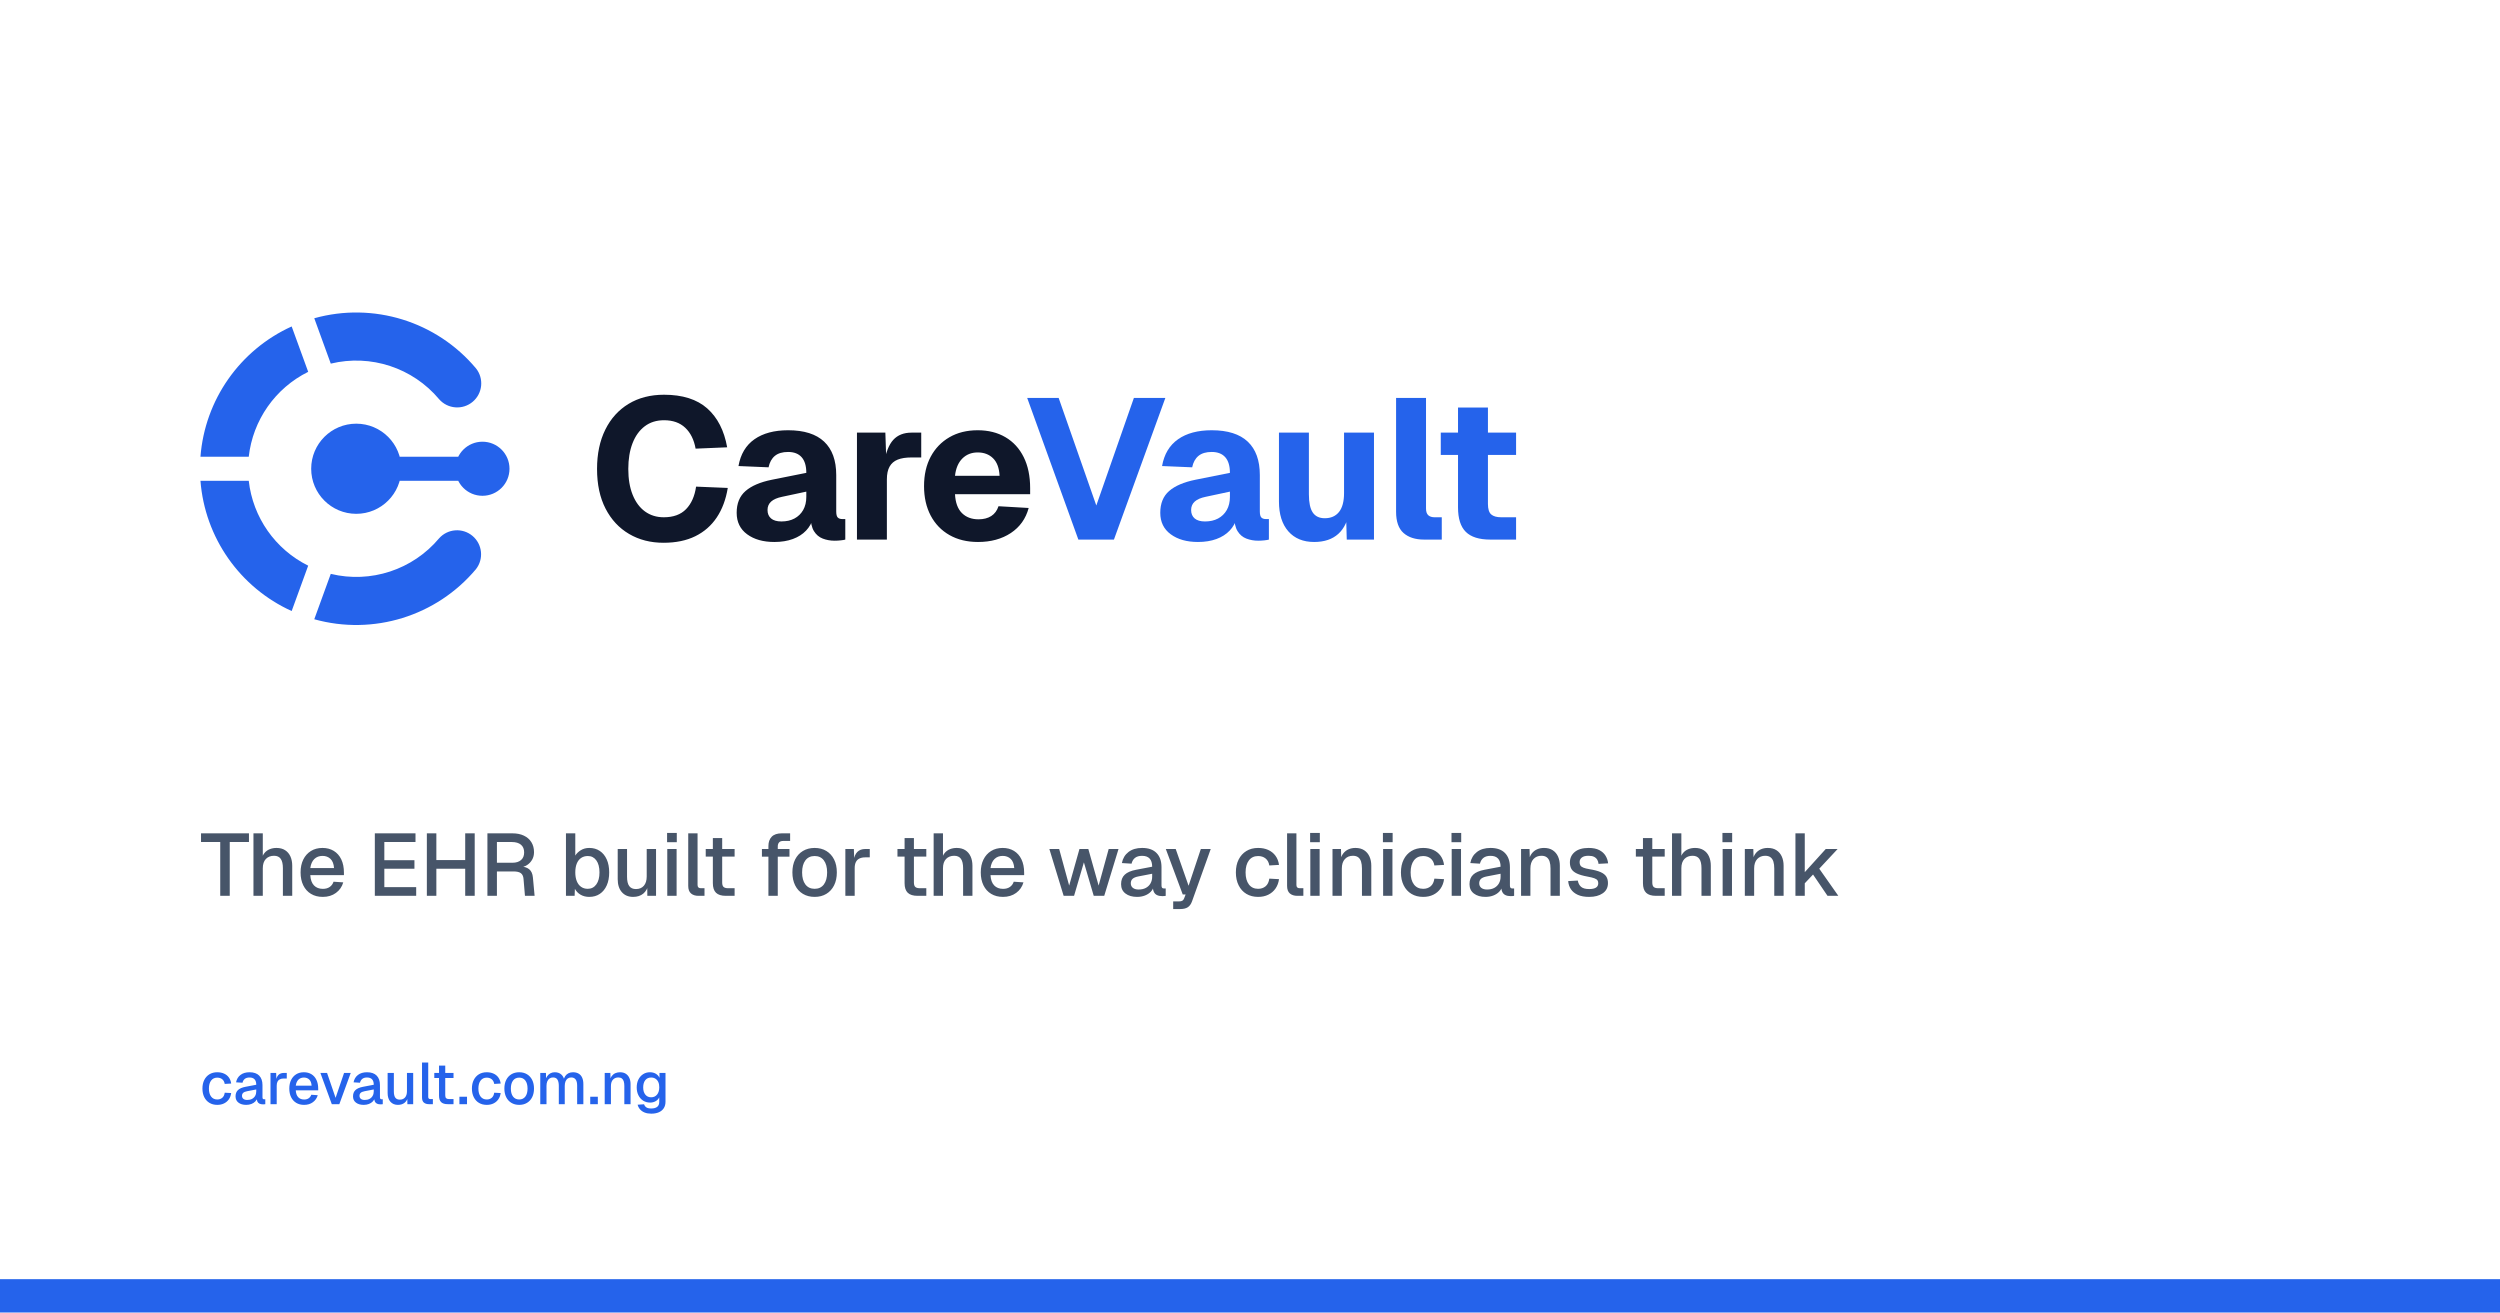
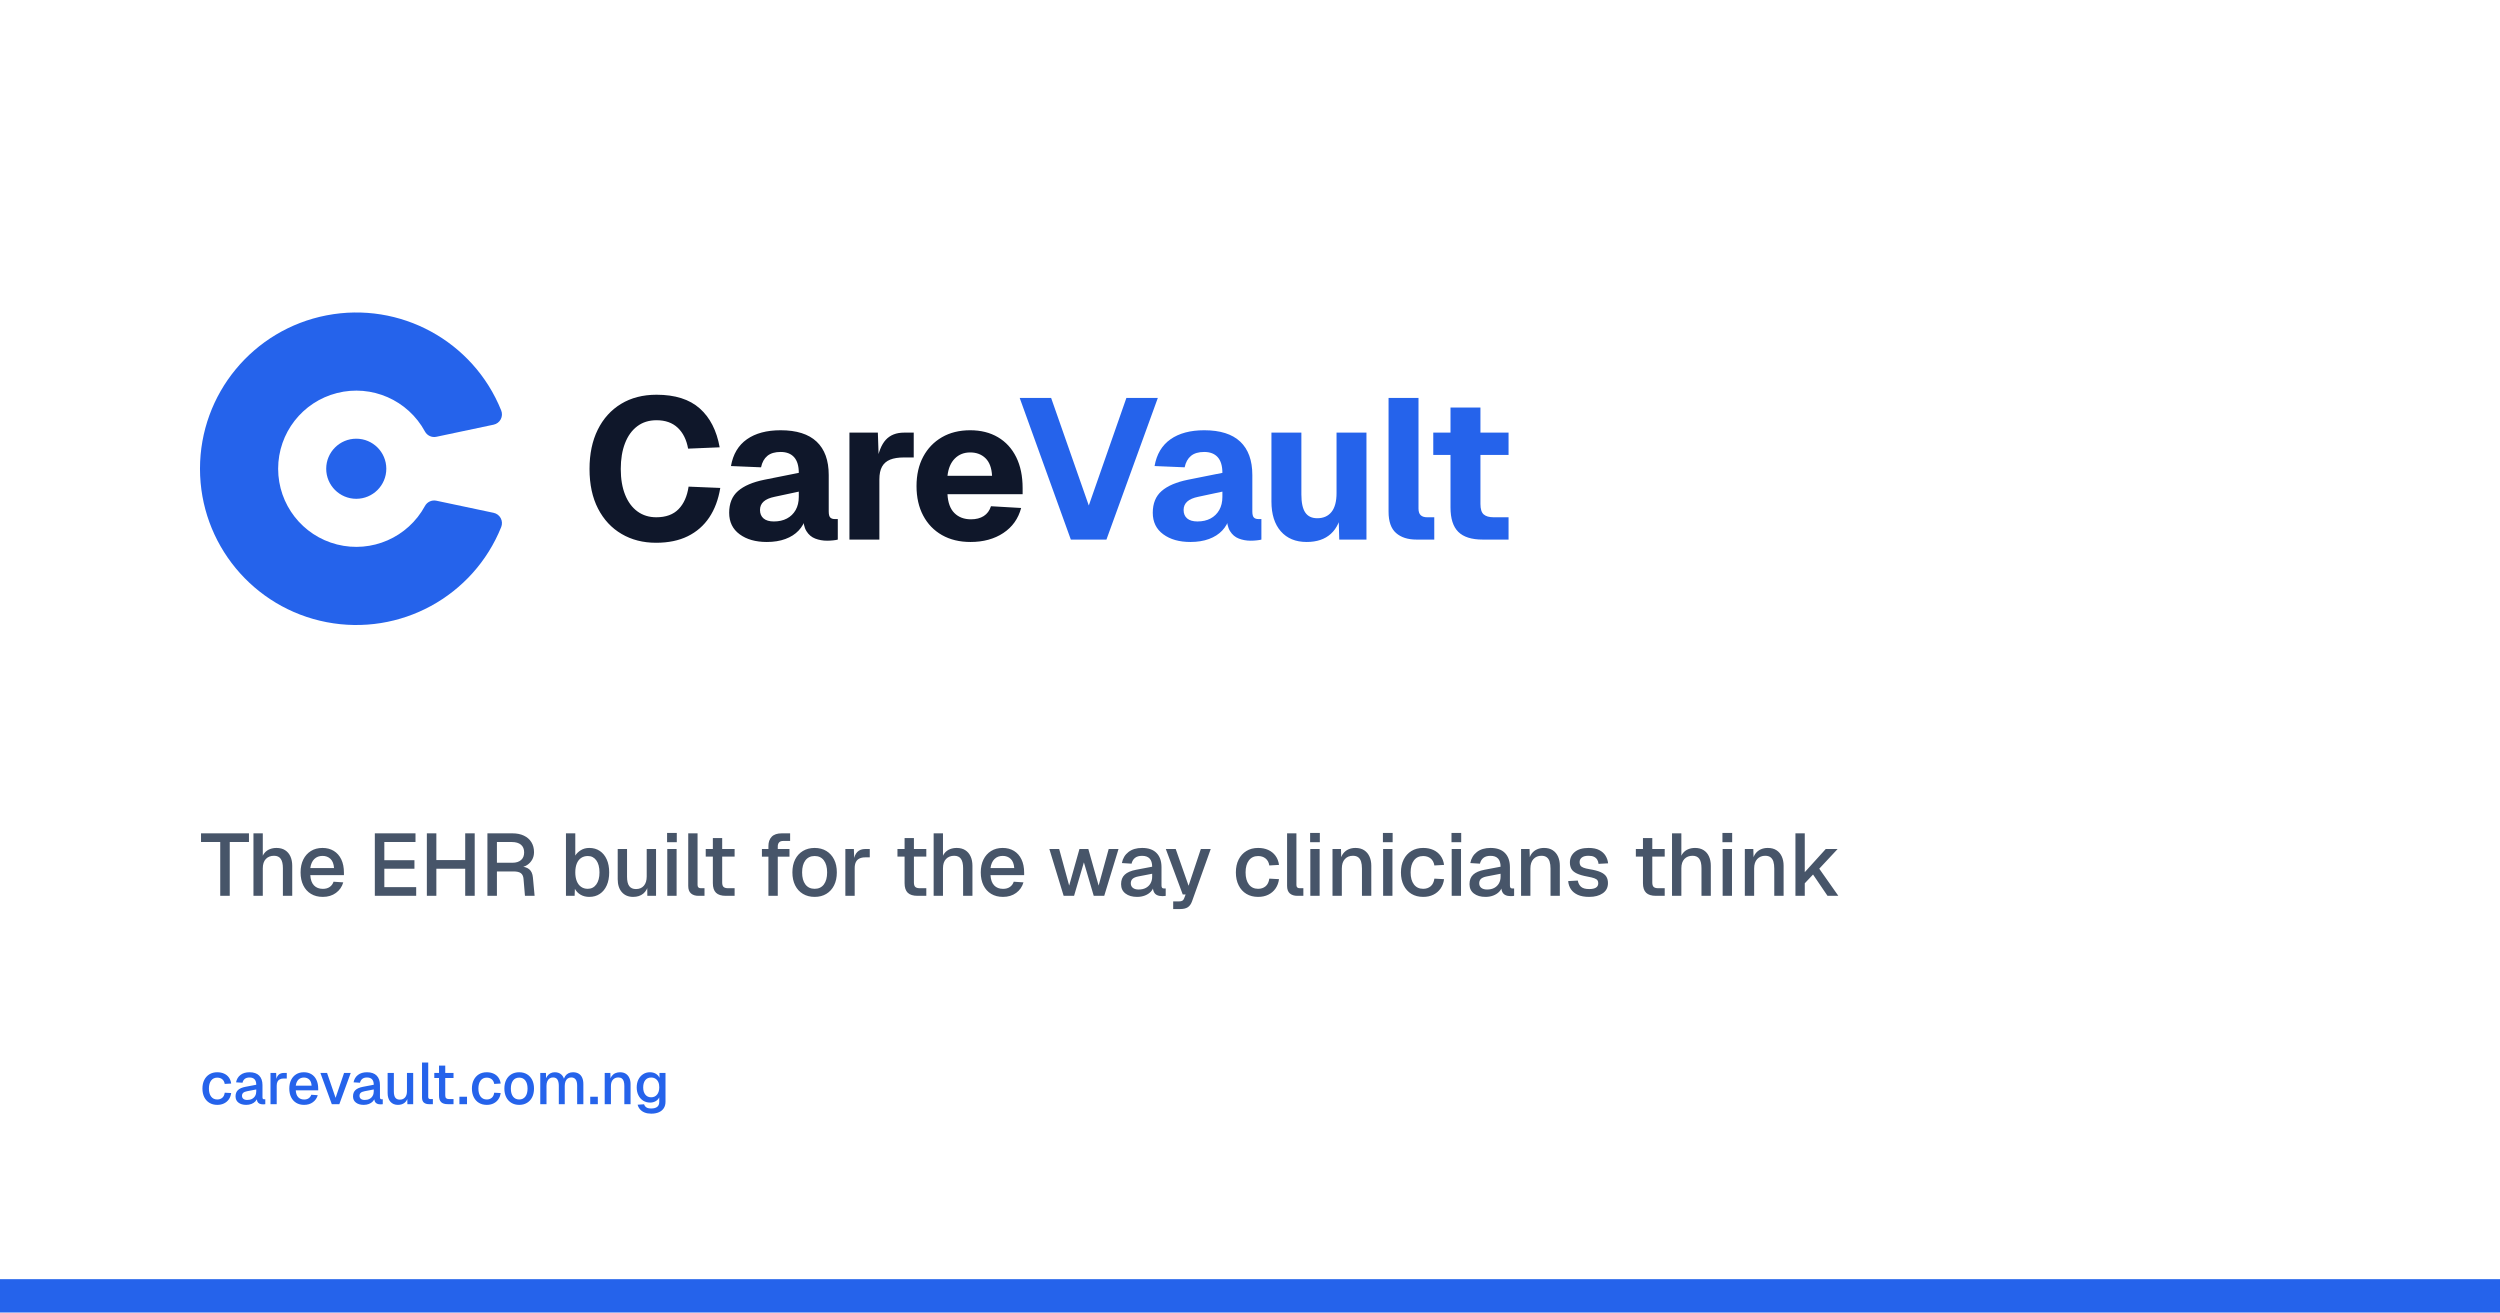
<svg xmlns="http://www.w3.org/2000/svg" viewBox="0 0 1200 630" width="1200" height="630">
  <rect width="1200" height="630" fill="#FFFFFF" />
  <rect y="614" width="1200" height="16" fill="#2563EB" />
-   <path fill="#2563EB" d="M228.45 273.21A75 75 0 0 1 150.85 297.24L158.77 275.46A51.92 51.92 0 0 0 210.78 258.38A11.54 11.54 0 0 1 228.45 273.21zM140 293.3A75 75 0 0 1 96.22 230.77L119.4 230.77A51.92 51.92 0 0 0 147.93 271.52zM96.22 219.23A75 75 0 0 1 140 156.7L147.93 178.48A51.92 51.92 0 0 0 119.4 219.23zM150.85 152.76A75 75 0 0 1 228.45 176.79A11.54 11.54 0 0 1 210.78 191.63A51.92 51.92 0 0 0 158.77 174.54zM149.37 225a21.63 21.63 0 1 0 43.27 0a21.63 21.63 0 1 0 -43.27 0zM171 219.23V230.77H225.81V219.23zM218.6 225a12.98 12.98 0 1 0 25.96 0a12.98 12.98 0 1 0 -25.96 0z" />
-   <path fill="#0F172A" d="M318.51 260.53Q309.18 260.53 301.97 256.3Q294.76 252.07 290.67 244.15Q286.58 236.22 286.58 225.1Q286.58 214.25 290.53 206.26Q294.47 198.26 301.71 193.86Q308.95 189.47 318.74 189.47Q332.07 189.47 339.48 196.04Q346.88 202.61 349.04 214.71L333.89 215.35Q332.74 208.93 328.91 205.32Q325.08 201.71 318.74 201.71Q313.32 201.71 309.48 204.61Q305.64 207.51 303.61 212.77Q301.58 218.03 301.58 225.1Q301.58 232.28 303.67 237.49Q305.75 242.7 309.59 245.5Q313.44 248.29 318.63 248.29Q325.52 248.29 329.31 244.39Q333.11 240.5 334.12 233.58L349.33 234.21Q347.97 242.51 344.04 248.38Q340.12 254.25 333.73 257.39Q327.34 260.53 318.51 260.53zM371.67 260.15Q363.64 260.15 358.62 256.45Q353.6 252.76 353.6 246.13Q353.6 239.39 357.87 235.68Q362.13 231.97 370.52 230.27L387.03 226.97Q387.03 221.99 384.79 219.46Q382.55 216.94 378.29 216.94Q374.23 216.94 371.94 218.82Q369.65 220.71 368.91 224.31L354.47 223.7Q355.96 215.19 362.13 210.85Q368.3 206.52 378.29 206.52Q389.79 206.52 395.59 211.99Q401.39 217.47 401.39 228.01V245.48Q401.39 247.66 402.13 248.41Q402.87 249.15 404.31 249.15H405.74V259Q405.07 259.21 403.58 259.37Q402.08 259.54 400.61 259.54Q397.56 259.54 394.92 258.52Q392.28 257.51 390.69 254.93Q389.1 252.35 389.1 247.66L390.28 248.66Q389.38 252.09 386.91 254.69Q384.44 257.3 380.58 258.72Q376.72 260.15 371.67 260.15zM375.08 250.3Q378.66 250.3 381.33 248.89Q384 247.47 385.52 244.82Q387.03 242.16 387.03 238.47V235.98L375.38 238.47Q371.88 239.19 370.14 240.75Q368.41 242.32 368.41 244.79Q368.41 247.41 370.11 248.86Q371.82 250.3 375.08 250.3zM411.34 259V207.66H424.97L425.47 222.57L424.36 222.34Q425.61 214.56 428.79 211.11Q431.97 207.66 437.56 207.66H442.19V219.58H437.48Q433.48 219.58 430.88 220.62Q428.29 221.67 427 223.97Q425.7 226.26 425.7 230.13V259zM469.45 260.15Q461.58 260.15 455.76 256.84Q449.93 253.52 446.73 247.48Q443.54 241.43 443.54 233.33Q443.54 225.23 446.73 219.23Q449.93 213.24 455.72 209.88Q461.5 206.52 469.3 206.52Q476.94 206.52 482.62 209.86Q488.3 213.2 491.38 219.43Q494.47 225.65 494.47 234.29V237.2H458.4Q458.71 243.27 461.72 246.27Q464.74 249.27 469.68 249.27Q473.34 249.27 475.8 247.7Q478.26 246.13 479.28 242.99L493.76 243.83Q491.69 251.55 485.2 255.85Q478.7 260.15 469.45 260.15zM458.4 228.39H479.8Q479.51 222.74 476.65 219.95Q473.8 217.17 469.3 217.17Q464.84 217.17 461.91 220.1Q458.99 223.03 458.4 228.39z" />
-   <path fill="#2563EB" d="M517.61 259L493.05 191H508.15L526.23 242.64L544.27 191H559.37L534.69 259zM575 260.15Q566.97 260.15 561.95 256.45Q556.93 252.76 556.93 246.13Q556.93 239.39 561.19 235.68Q565.46 231.97 573.85 230.27L590.36 226.97Q590.36 221.99 588.12 219.46Q585.88 216.94 581.62 216.94Q577.56 216.94 575.27 218.82Q572.98 220.71 572.24 224.31L557.79 223.7Q559.29 215.19 565.46 210.85Q571.62 206.52 581.62 206.52Q593.12 206.52 598.92 211.99Q604.72 217.47 604.72 228.01V245.48Q604.72 247.66 605.46 248.41Q606.2 249.15 607.64 249.15H609.07V259Q608.4 259.21 606.91 259.37Q605.41 259.54 603.94 259.54Q600.89 259.54 598.25 258.52Q595.61 257.51 594.02 254.93Q592.43 252.35 592.43 247.66L593.61 248.66Q592.71 252.09 590.24 254.69Q587.77 257.3 583.91 258.72Q580.05 260.15 575 260.15zM578.41 250.3Q581.99 250.3 584.66 248.89Q587.33 247.47 588.85 244.82Q590.36 242.16 590.36 238.47V235.98L578.71 238.47Q575.21 239.19 573.47 240.75Q571.74 242.32 571.74 244.79Q571.74 247.41 573.44 248.86Q575.15 250.3 578.41 250.3zM630.79 260.15Q622.88 260.15 618.39 255.03Q613.9 249.9 613.9 240.73V207.66H628.27V237.32Q628.27 243.25 630.12 246Q631.98 248.75 635.89 248.75Q640.31 248.75 642.73 245.74Q645.14 242.72 645.14 236.67V207.66H659.51V259H646.44L646.04 244.21L647.8 244.6Q646.73 252.31 642.42 256.23Q638.11 260.15 630.79 260.15zM683.53 259Q677.28 259 673.7 255.84Q670.12 252.68 670.12 245.63V191H684.49V244.1Q684.49 246.32 685.56 247.31Q686.63 248.29 688.62 248.29H692.05V259zM715.31 259Q707.32 259 703.58 255.29Q699.85 251.59 699.85 243.56V195.62H714.21V241.88Q714.21 245.55 715.77 246.92Q717.34 248.29 720.55 248.29H727.72V259zM691.57 218.37V207.66H727.72V218.37z" />
+   <path fill="#2563EB" d="M240.58 252.98A75 75 0 1 1 240.58 197.02A5.05 5.05 0 0 1 236.95 203.84L209.45 209.66A5.05 5.05 0 0 1 203.97 207.12A37.5 37.5 0 1 0 203.97 242.88A5.05 5.05 0 0 1 209.45 240.34L236.95 246.16A5.05 5.05 0 0 1 240.58 252.98zM156.58 225a14.42 14.42 0 1 0 28.85 0a14.42 14.42 0 1 0 -28.85 0z" />
+   <path fill="#0F172A" d="M314.91 260.53Q305.58 260.53 298.37 256.3Q291.15 252.07 287.06 244.15Q282.97 236.22 282.97 225.1Q282.97 214.25 286.92 206.26Q290.87 198.26 298.11 193.86Q305.35 189.47 315.14 189.47Q328.47 189.47 335.87 196.04Q343.27 202.61 345.44 214.71L330.29 215.35Q329.14 208.93 325.31 205.32Q321.48 201.71 315.14 201.71Q309.71 201.71 305.87 204.61Q302.03 207.51 300 212.77Q297.97 218.03 297.97 225.1Q297.97 232.28 300.06 237.49Q302.15 242.7 305.99 245.5Q309.83 248.29 315.02 248.29Q321.92 248.29 325.71 244.39Q329.5 240.5 330.52 233.58L345.73 234.21Q344.37 242.51 340.44 248.38Q336.51 254.25 330.12 257.39Q323.74 260.53 314.91 260.53zM368.06 260.15Q360.03 260.15 355.02 256.45Q350 252.76 350 246.13Q350 239.39 354.26 235.68Q358.52 231.97 366.91 230.27L383.42 226.97Q383.42 221.99 381.18 219.46Q378.94 216.94 374.69 216.94Q370.63 216.94 368.34 218.82Q366.05 220.71 365.3 224.31L350.86 223.7Q352.35 215.19 358.52 210.85Q364.69 206.52 374.69 206.52Q386.18 206.52 391.98 211.99Q397.79 217.47 397.79 228.01V245.48Q397.79 247.66 398.53 248.41Q399.26 249.15 400.7 249.15H402.14V259Q401.47 259.21 399.97 259.37Q398.48 259.54 397 259.54Q393.96 259.54 391.31 258.52Q388.67 257.51 387.08 254.93Q385.49 252.35 385.49 247.66L386.68 248.66Q385.78 252.09 383.31 254.69Q380.84 257.3 376.98 258.72Q373.12 260.15 368.06 260.15zM371.47 250.3Q375.05 250.3 377.72 248.89Q380.4 247.47 381.91 244.82Q383.42 242.16 383.42 238.47V235.98L371.78 238.47Q368.27 239.19 366.54 240.75Q364.8 242.32 364.8 244.79Q364.8 247.41 366.51 248.86Q368.21 250.3 371.47 250.3zM407.73 259V207.66H421.37L421.87 222.57L420.76 222.34Q422 214.56 425.18 211.11Q428.36 207.66 433.95 207.66H438.59V219.58H433.88Q429.87 219.58 427.28 220.62Q424.68 221.67 423.39 223.97Q422.1 226.26 422.1 230.13V259zM465.85 260.15Q457.97 260.15 452.15 256.84Q446.33 253.52 443.13 247.48Q439.93 241.43 439.93 233.33Q439.93 225.23 443.13 219.23Q446.33 213.24 452.11 209.88Q457.9 206.52 465.69 206.52Q473.34 206.52 479.02 209.86Q484.69 213.2 487.78 219.43Q490.86 225.65 490.86 234.29V237.2H454.79Q455.1 243.27 458.12 246.27Q461.13 249.27 466.08 249.27Q469.73 249.27 472.2 247.7Q474.66 246.13 475.67 242.99L490.15 243.83Q488.09 251.55 481.59 255.85Q475.1 260.15 465.85 260.15zM454.79 228.39H476.19Q475.9 222.74 473.05 219.95Q470.19 217.17 465.69 217.17Q461.23 217.17 458.31 220.1Q455.39 223.03 454.79 228.39z" />
+   <path fill="#2563EB" d="M514 259L489.45 191H504.54L522.62 242.64L540.67 191H555.76L531.09 259zM571.39 260.15Q563.36 260.15 558.35 256.45Q553.33 252.76 553.33 246.13Q553.33 239.39 557.59 235.68Q561.85 231.97 570.24 230.27L586.75 226.97Q586.75 221.99 584.51 219.46Q582.27 216.94 578.02 216.94Q573.96 216.94 571.67 218.82Q569.38 220.71 568.63 224.31L554.19 223.7Q555.68 215.19 561.85 210.85Q568.02 206.52 578.02 206.52Q589.51 206.52 595.31 211.99Q601.12 217.47 601.12 228.01V245.48Q601.12 247.66 601.86 248.41Q602.59 249.15 604.03 249.15H605.47V259Q604.8 259.21 603.3 259.37Q601.81 259.54 600.33 259.54Q597.29 259.54 594.64 258.52Q592 257.51 590.41 254.93Q588.82 252.35 588.82 247.66L590.01 248.66Q589.11 252.09 586.64 254.69Q584.17 257.3 580.31 258.72Q576.45 260.15 571.39 260.15zM574.8 250.3Q578.38 250.3 581.05 248.89Q583.73 247.47 585.24 244.82Q586.75 242.16 586.75 238.47V235.98L575.11 238.47Q571.6 239.19 569.87 240.75Q568.13 242.32 568.13 244.79Q568.13 247.41 569.84 248.86Q571.54 250.3 574.8 250.3zM627.19 260.15Q619.28 260.15 614.79 255.03Q610.29 249.9 610.29 240.73V207.66H624.66V237.32Q624.66 243.25 626.52 246Q628.38 248.75 632.28 248.75Q636.71 248.75 639.12 245.74Q641.54 242.72 641.54 236.67V207.66H655.9V259H642.84L642.44 244.21L644.2 244.6Q643.13 252.31 638.82 256.23Q634.51 260.15 627.19 260.15zM679.92 259Q673.68 259 670.1 255.84Q666.51 252.68 666.51 245.63V191H680.88V244.1Q680.88 246.32 681.95 247.31Q683.02 248.29 685.02 248.29H688.45V259zM711.7 259Q703.71 259 699.98 255.29Q696.24 251.59 696.24 243.56V195.62H710.61V241.88Q710.61 245.55 712.17 246.92Q713.73 248.29 716.95 248.29H724.11V259zM687.97 218.37V207.66H724.11V218.37z" />
  <path fill="#475569" d="M105.71 430V404.17H96.49V400H119.5V404.17H110.28V430zM121.66 430V400H126.14V412.57L125.58 412.52Q125.97 410.62 126.98 409.41Q127.99 408.2 129.47 407.61Q130.95 407.01 132.73 407.01Q135.18 407.01 136.86 408.1Q138.54 409.18 139.41 411.11Q140.27 413.04 140.27 415.54V430H135.79V416.72Q135.79 413.71 134.75 412.24Q133.72 410.77 131.53 410.77Q129.08 410.77 127.61 412.31Q126.14 413.85 126.14 416.8V430zM154.94 430.51Q151.66 430.51 149.27 429.06Q146.88 427.62 145.58 424.97Q144.28 422.32 144.28 418.76Q144.28 415.2 145.58 412.57Q146.88 409.95 149.24 408.48Q151.6 407.01 154.8 407.01Q157.87 407.01 160.2 408.42Q162.52 409.83 163.81 412.49Q165.09 415.15 165.09 418.93V420.06H148.94Q149.13 423.35 150.71 425Q152.3 426.65 154.97 426.65Q156.97 426.65 158.28 425.73Q159.58 424.81 160.1 423.22L164.76 423.54Q163.87 426.68 161.26 428.59Q158.66 430.51 154.94 430.51zM148.94 416.68H160.34Q160.13 413.68 158.63 412.26Q157.12 410.83 154.8 410.83Q152.43 410.83 150.88 412.32Q149.34 413.81 148.94 416.68zM179.92 430V400H199.44V404.17H184.48V412.91H198.93V417H184.48V425.83H199.77V430zM204.89 430V400H209.45V414.46L207.26 412.83H225.49L223.3 414.46V400H227.86V430H223.3V415.37L225.49 416.99H207.26L209.45 415.37V430zM233.96 430V400H245.92Q249.13 400 251.45 401.1Q253.78 402.2 255.05 404.23Q256.33 406.27 256.33 409.04Q256.33 411.09 255.41 412.68Q254.48 414.27 253 415.23Q251.51 416.18 249.79 416.33L249.57 415.94Q252.41 415.94 253.99 417.22Q255.57 418.5 255.8 421.25L256.61 430H251.98L251.29 421.84Q251.14 420.02 250.05 419.15Q248.96 418.29 246.46 418.29H238.52V430zM238.52 414.12H245.98Q248.59 414.12 250.09 412.83Q251.59 411.54 251.59 409.17Q251.59 406.75 250.06 405.46Q248.53 404.17 245.61 404.17H238.52zM282.85 430.51Q280.5 430.51 278.71 429.48Q276.92 428.45 275.95 426.64L275.82 430H271.66V400H276.14V410.68Q277.01 409.22 278.76 408.12Q280.52 407.01 282.85 407.01Q285.78 407.01 287.92 408.46Q290.06 409.9 291.24 412.54Q292.41 415.17 292.41 418.76Q292.41 422.35 291.24 424.98Q290.06 427.62 287.92 429.06Q285.78 430.51 282.85 430.51zM282.12 426.63Q284.7 426.63 286.23 424.52Q287.75 422.42 287.75 418.76Q287.75 415.07 286.24 412.98Q284.72 410.89 282.19 410.89Q280.28 410.89 278.92 411.83Q277.56 412.76 276.85 414.52Q276.14 416.28 276.14 418.76Q276.14 421.17 276.85 422.94Q277.56 424.72 278.91 425.67Q280.25 426.63 282.12 426.63zM303.89 430.51Q300.5 430.51 298.5 428.25Q296.5 425.99 296.5 421.99V407.52H300.98V420.84Q300.98 423.88 302.03 425.31Q303.08 426.75 305.26 426.75Q307.68 426.75 309.05 425.16Q310.42 423.58 310.42 420.69V407.52H314.9V430H310.72L310.66 424.14L311.29 424.39Q310.68 427.35 308.78 428.93Q306.88 430.51 303.89 430.51zM320.29 430V407.52H324.77V430zM320.2 404.26V399.8H324.86V404.26zM335.25 430Q333.03 430 331.69 428.86Q330.35 427.72 330.35 425.22V400H334.83V424.79Q334.83 425.57 335.22 425.96Q335.62 426.34 336.36 426.34H338.16V430zM348.41 430Q345.21 430 343.69 428.53Q342.17 427.05 342.17 423.9V402.26H346.65V423.59Q346.65 425.15 347.33 425.75Q348.01 426.34 349.41 426.34H352.61V430zM338.75 411.18V407.52H352.61V411.18zM368.84 430V406.07Q368.84 403.3 370.4 401.65Q371.97 400 375.27 400H379.26V403.66H375.91Q374.6 403.66 373.96 404.36Q373.33 405.06 373.33 406.34V430zM365.72 411.19V407.52H378.95V411.19zM391.03 430.51Q387.82 430.51 385.41 429.06Q382.99 427.62 381.67 424.97Q380.35 422.32 380.35 418.76Q380.35 415.17 381.67 412.54Q382.99 409.91 385.41 408.46Q387.82 407.01 391.03 407.01Q394.24 407.01 396.64 408.46Q399.03 409.91 400.36 412.54Q401.68 415.17 401.68 418.76Q401.68 422.32 400.36 424.97Q399.03 427.62 396.64 429.06Q394.24 430.51 391.03 430.51zM391.03 426.63Q393.88 426.63 395.45 424.54Q397.02 422.45 397.02 418.76Q397.02 415.08 395.45 412.98Q393.88 410.89 391.03 410.89Q388.18 410.89 386.59 412.98Q385.01 415.08 385.01 418.76Q385.01 422.45 386.59 424.54Q388.18 426.63 391.03 426.63zM405.77 430V407.52H409.86L410.05 413.49L409.66 413.37Q410.12 410.31 411.53 408.92Q412.94 407.52 415.34 407.52H417.49V411.53H415.36Q413.65 411.53 412.52 412.09Q411.39 412.65 410.82 413.79Q410.25 414.93 410.25 416.74V430zM440.44 430Q437.24 430 435.72 428.53Q434.2 427.05 434.2 423.9V402.26H438.68V423.59Q438.68 425.15 439.36 425.75Q440.04 426.34 441.44 426.34H444.63V430zM430.78 411.18V407.52H444.63V411.18zM448.15 430V400H452.63V412.57L452.07 412.52Q452.46 410.62 453.47 409.41Q454.48 408.2 455.96 407.61Q457.45 407.01 459.22 407.01Q461.67 407.01 463.35 408.1Q465.03 409.18 465.9 411.11Q466.77 413.04 466.77 415.54V430H462.29V416.72Q462.29 413.71 461.25 412.24Q460.21 410.77 458.02 410.77Q455.57 410.77 454.1 412.31Q452.63 413.85 452.63 416.8V430zM481.43 430.51Q478.16 430.51 475.77 429.06Q473.37 427.62 472.07 424.97Q470.77 422.32 470.77 418.76Q470.77 415.2 472.07 412.57Q473.37 409.95 475.73 408.48Q478.09 407.01 481.29 407.01Q484.36 407.01 486.69 408.42Q489.02 409.83 490.3 412.49Q491.59 415.15 491.59 418.93V420.06H475.44Q475.62 423.35 477.21 425Q478.79 426.65 481.46 426.65Q483.46 426.65 484.77 425.73Q486.08 424.81 486.59 423.22L491.26 423.54Q490.36 426.68 487.76 428.59Q485.15 430.51 481.43 430.51zM475.44 416.68H486.84Q486.63 413.68 485.12 412.26Q483.62 410.83 481.29 410.83Q478.92 410.83 477.38 412.32Q475.83 413.81 475.44 416.68zM510.55 430L503.69 407.52H508.4L513.2 425.08L518.14 407.52H522.4L527.34 425.08L532.17 407.52H536.89L530.03 430H524.99L520.27 413.93L515.55 430zM545.82 430.51Q542.33 430.51 540.23 428.89Q538.12 427.28 538.12 424.39Q538.12 421.48 539.88 419.84Q541.63 418.19 545.32 417.49L553.04 416.02Q553.04 413.4 551.82 412.1Q550.61 410.8 548.21 410.8Q546.06 410.8 544.82 411.77Q543.58 412.74 543.14 414.56L538.5 414.27Q539.15 410.91 541.67 408.96Q544.2 407.01 548.21 407.01Q552.77 407.01 555.14 409.44Q557.52 411.86 557.52 416.26V425Q557.52 425.83 557.81 426.15Q558.1 426.47 558.74 426.47H559.54V430Q559.33 430.06 558.85 430.1Q558.38 430.14 557.88 430.14Q556.42 430.14 555.4 429.66Q554.37 429.19 553.86 428.12Q553.34 427.05 553.34 425.23L553.8 425.44Q553.47 426.9 552.35 428.06Q551.22 429.21 549.53 429.86Q547.83 430.51 545.82 430.51zM546.55 426.97Q548.57 426.97 550.02 426.19Q551.47 425.4 552.25 424.01Q553.04 422.62 553.04 420.84V419.4L546.48 420.67Q544.45 421.06 543.61 421.87Q542.78 422.67 542.78 423.97Q542.78 425.39 543.78 426.18Q544.77 426.97 546.55 426.97zM563.13 436.34V432.68H565.85Q567 432.68 567.55 432.33Q568.11 431.99 568.4 431.18L569.1 429.34H567.71L559.59 407.52H564.34L570.52 425.17L576.4 407.52H581.15L572.19 432.6Q571.5 434.56 570.18 435.45Q568.86 436.34 566.51 436.34zM603.9 430.51Q600.66 430.51 598.26 429.06Q595.87 427.62 594.55 424.97Q593.22 422.32 593.22 418.76Q593.22 415.2 594.55 412.57Q595.87 409.95 598.26 408.48Q600.66 407.01 603.9 407.01Q606.63 407.01 608.75 407.97Q610.88 408.93 612.22 410.75Q613.56 412.56 613.93 415.15L609.27 415.42Q608.92 413.23 607.47 412.06Q606.03 410.9 603.9 410.9Q601.06 410.9 599.47 412.99Q597.88 415.08 597.88 418.76Q597.88 422.45 599.47 424.54Q601.06 426.63 603.9 426.63Q606.03 426.63 607.48 425.42Q608.93 424.2 609.27 421.74L613.93 422Q613.57 424.59 612.24 426.5Q610.91 428.41 608.78 429.46Q606.65 430.51 603.9 430.51zM622.7 430Q620.48 430 619.14 428.86Q617.8 427.72 617.8 425.22V400H622.28V424.79Q622.28 425.57 622.67 425.96Q623.07 426.34 623.81 426.34H625.61V430zM628.95 430V407.52H633.43V430zM628.86 404.26V399.8H633.52V404.26zM639.6 430V407.52H643.67L643.84 413.54L643.3 413.22Q643.69 411.05 644.74 409.68Q645.79 408.32 647.31 407.66Q648.83 407.01 650.6 407.01Q653.14 407.01 654.82 408.13Q656.51 409.25 657.36 411.17Q658.22 413.09 658.22 415.54V430H653.74V416.92Q653.74 414.93 653.31 413.57Q652.88 412.2 651.93 411.49Q650.97 410.77 649.39 410.77Q647.02 410.77 645.55 412.35Q644.08 413.92 644.08 416.92V430zM663.9 430V407.52H668.37V430zM663.8 404.26V399.8H668.47V404.26zM683.13 430.51Q679.88 430.51 677.49 429.06Q675.09 427.62 673.77 424.97Q672.45 422.32 672.45 418.76Q672.45 415.2 673.77 412.57Q675.09 409.95 677.49 408.48Q679.88 407.01 683.13 407.01Q685.85 407.01 687.98 407.97Q690.11 408.93 691.45 410.75Q692.79 412.56 693.15 415.15L688.5 415.42Q688.14 413.23 686.7 412.06Q685.25 410.9 683.13 410.9Q680.28 410.9 678.69 412.99Q677.1 415.08 677.1 418.76Q677.1 422.45 678.69 424.54Q680.28 426.63 683.13 426.63Q685.26 426.63 686.71 425.42Q688.16 424.2 688.5 421.74L693.15 422Q692.8 424.59 691.47 426.5Q690.14 428.41 688.01 429.46Q685.88 430.51 683.13 430.51zM696.81 430V407.52H701.29V430zM696.72 404.26V399.8H701.38V404.26zM713.06 430.51Q709.57 430.51 707.47 428.89Q705.36 427.28 705.36 424.39Q705.36 421.48 707.12 419.84Q708.87 418.19 712.55 417.49L720.28 416.02Q720.28 413.4 719.06 412.1Q717.85 410.8 715.45 410.8Q713.3 410.8 712.06 411.77Q710.82 412.74 710.37 414.56L705.74 414.27Q706.39 410.91 708.91 408.96Q711.44 407.01 715.45 407.01Q720.01 407.01 722.38 409.44Q724.76 411.86 724.76 416.26V425Q724.76 425.83 725.05 426.15Q725.34 426.47 725.97 426.47H726.78V430Q726.57 430.06 726.09 430.1Q725.62 430.14 725.12 430.14Q723.66 430.14 722.64 429.66Q721.61 429.19 721.1 428.12Q720.58 427.05 720.58 425.23L721.04 425.44Q720.71 426.9 719.59 428.06Q718.46 429.21 716.77 429.86Q715.07 430.51 713.06 430.51zM713.79 426.97Q715.81 426.97 717.26 426.19Q718.71 425.4 719.49 424.01Q720.28 422.62 720.28 420.84V419.4L713.72 420.67Q711.68 421.06 710.85 421.87Q710.02 422.67 710.02 423.97Q710.02 425.39 711.02 426.18Q712.01 426.97 713.79 426.97zM730.11 430V407.52H734.18L734.35 413.54L733.81 413.22Q734.2 411.05 735.25 409.68Q736.3 408.32 737.82 407.66Q739.34 407.01 741.11 407.01Q743.65 407.01 745.33 408.13Q747.02 409.25 747.87 411.17Q748.72 413.09 748.72 415.54V430H744.25V416.92Q744.25 414.93 743.82 413.57Q743.39 412.2 742.43 411.49Q741.47 410.77 739.9 410.77Q737.53 410.77 736.06 412.35Q734.59 413.92 734.59 416.92V430zM762.81 430.51Q759.54 430.51 757.36 429.53Q755.19 428.55 754.04 426.84Q752.9 425.12 752.73 422.92L757.35 422.67Q757.67 424.57 758.9 425.66Q760.13 426.75 762.82 426.75Q764.91 426.75 766.04 426.07Q767.16 425.39 767.16 423.92Q767.16 423.09 766.78 422.54Q766.4 421.99 765.29 421.57Q764.18 421.16 762.03 420.77Q758.76 420.17 756.91 419.29Q755.05 418.41 754.3 417.13Q753.55 415.84 753.55 413.99Q753.55 410.91 755.87 408.96Q758.2 407.01 762.57 407.01Q765.68 407.01 767.67 408.05Q769.65 409.08 770.67 410.76Q771.69 412.45 771.89 414.4L767.29 414.65Q767.22 413.6 766.71 412.71Q766.2 411.82 765.19 411.29Q764.17 410.77 762.49 410.77Q760.33 410.77 759.27 411.62Q758.21 412.46 758.21 413.81Q758.21 414.81 758.62 415.46Q759.04 416.1 760.09 416.5Q761.14 416.91 762.95 417.21Q766.34 417.75 768.28 418.61Q770.22 419.47 771.02 420.76Q771.82 422.05 771.82 423.88Q771.82 427.04 769.33 428.77Q766.84 430.51 762.81 430.51zM794.86 430Q791.66 430 790.14 428.53Q788.62 427.05 788.62 423.9V402.26H793.1V423.59Q793.1 425.15 793.78 425.75Q794.46 426.34 795.86 426.34H799.06V430zM785.21 411.18V407.52H799.06V411.18zM802.57 430V400H807.05V412.57L806.49 412.52Q806.88 410.62 807.89 409.41Q808.9 408.2 810.38 407.61Q811.87 407.01 813.64 407.01Q816.09 407.01 817.77 408.1Q819.46 409.18 820.32 411.11Q821.19 413.04 821.19 415.54V430H816.71V416.72Q816.71 413.71 815.67 412.24Q814.63 410.77 812.44 410.77Q809.99 410.77 808.52 412.31Q807.05 413.85 807.05 416.8V430zM826.87 430V407.52H831.35V430zM826.77 404.26V399.8H831.44V404.26zM837.52 430V407.52H841.59L841.76 413.54L841.22 413.22Q841.61 411.05 842.66 409.68Q843.71 408.32 845.23 407.66Q846.74 407.01 848.52 407.01Q851.05 407.01 852.74 408.13Q854.43 409.25 855.28 411.17Q856.13 413.09 856.13 415.54V430H851.65V416.92Q851.65 414.93 851.23 413.57Q850.8 412.2 849.84 411.49Q848.88 410.77 847.31 410.77Q844.94 410.77 843.46 412.35Q841.99 413.92 841.99 416.92V430zM861.81 430V400H866.29V418.64L876.36 407.52H882.06L873.24 416.97L882.4 430H877.21L870.26 419.77L866.29 423.98V430z" />
  <path fill="#2563EB" d="M104.29 530.34Q102.13 530.34 100.53 529.37Q98.94 528.41 98.05 526.65Q97.17 524.88 97.17 522.51Q97.17 520.14 98.05 518.38Q98.94 516.63 100.53 515.65Q102.13 514.68 104.29 514.68Q106.11 514.68 107.53 515.32Q108.95 515.95 109.84 517.16Q110.73 518.37 110.97 520.1L107.87 520.28Q107.63 518.82 106.67 518.04Q105.71 517.27 104.29 517.27Q102.39 517.27 101.34 518.66Q100.28 520.05 100.28 522.51Q100.28 524.97 101.34 526.36Q102.39 527.75 104.29 527.75Q105.71 527.75 106.68 526.94Q107.65 526.14 107.87 524.5L110.97 524.66Q110.74 526.39 109.85 527.67Q108.96 528.94 107.54 529.64Q106.12 530.34 104.29 530.34zM118.19 530.34Q115.86 530.34 114.46 529.26Q113.06 528.19 113.06 526.26Q113.06 524.32 114.23 523.23Q115.4 522.13 117.85 521.66L123 520.68Q123 518.94 122.19 518.07Q121.38 517.2 119.78 517.2Q118.35 517.2 117.52 517.85Q116.7 518.49 116.4 519.71L113.31 519.52Q113.74 517.27 115.43 515.97Q117.11 514.68 119.78 514.68Q122.82 514.68 124.41 516.29Q125.99 517.91 125.99 520.84V526.66Q125.99 527.22 126.18 527.43Q126.38 527.65 126.8 527.65H127.34V530Q127.19 530.04 126.88 530.06Q126.56 530.09 126.23 530.09Q125.26 530.09 124.57 529.77Q123.89 529.46 123.55 528.75Q123.21 528.03 123.21 526.82L123.51 526.96Q123.29 527.93 122.54 528.7Q121.79 529.48 120.66 529.91Q119.53 530.34 118.19 530.34zM118.68 527.98Q120.02 527.98 120.99 527.46Q121.95 526.94 122.48 526.01Q123 525.08 123 523.89V522.94L118.63 523.78Q117.27 524.04 116.72 524.58Q116.16 525.12 116.16 525.98Q116.16 526.93 116.83 527.46Q117.49 527.98 118.68 527.98zM129.84 530V515.01H132.56L132.69 518.99L132.43 518.91Q132.74 516.87 133.68 515.94Q134.62 515.01 136.22 515.01H137.65V517.68H136.23Q135.09 517.68 134.34 518.06Q133.58 518.43 133.2 519.19Q132.82 519.95 132.82 521.16V530zM145.97 530.34Q143.79 530.34 142.19 529.37Q140.6 528.41 139.73 526.65Q138.86 524.88 138.86 522.51Q138.86 520.14 139.73 518.38Q140.6 516.63 142.17 515.65Q143.74 514.68 145.88 514.68Q147.92 514.68 149.47 515.61Q151.03 516.55 151.88 518.33Q152.74 520.1 152.74 522.62V523.37H141.97Q142.1 525.57 143.15 526.67Q144.21 527.77 145.99 527.77Q147.32 527.77 148.19 527.15Q149.06 526.54 149.41 525.48L152.52 525.7Q151.92 527.79 150.19 529.06Q148.45 530.34 145.97 530.34zM141.97 521.12H149.57Q149.43 519.12 148.43 518.17Q147.43 517.22 145.88 517.22Q144.29 517.22 143.26 518.21Q142.24 519.21 141.97 521.12zM159.26 530L153.79 515.01H156.99L161.08 526.97L165.15 515.01H168.35L162.88 530zM174.59 530.34Q172.26 530.34 170.86 529.26Q169.45 528.19 169.45 526.26Q169.45 524.32 170.62 523.23Q171.79 522.13 174.25 521.66L179.4 520.68Q179.4 518.94 178.59 518.07Q177.77 517.2 176.17 517.2Q174.74 517.2 173.92 517.85Q173.09 518.49 172.79 519.71L169.71 519.52Q170.14 517.27 171.82 515.97Q173.5 514.68 176.17 514.68Q179.22 514.68 180.8 516.29Q182.38 517.91 182.38 520.84V526.66Q182.38 527.22 182.58 527.43Q182.77 527.65 183.19 527.65H183.73V530Q183.59 530.04 183.27 530.06Q182.96 530.09 182.63 530.09Q181.65 530.09 180.97 529.77Q180.29 529.46 179.94 528.75Q179.6 528.03 179.6 526.82L179.9 526.96Q179.68 527.93 178.94 528.7Q178.19 529.48 177.06 529.91Q175.93 530.34 174.59 530.34zM175.07 527.98Q176.42 527.98 177.38 527.46Q178.35 526.94 178.87 526.01Q179.4 525.08 179.4 523.89V522.94L175.03 523.78Q173.67 524.04 173.11 524.58Q172.56 525.12 172.56 525.98Q172.56 526.93 173.22 527.46Q173.89 527.98 175.07 527.98zM190.99 530.34Q188.73 530.34 187.39 528.83Q186.06 527.32 186.06 524.66V515.01H189.05V523.89Q189.05 525.92 189.75 526.88Q190.45 527.83 191.9 527.83Q193.52 527.83 194.43 526.77Q195.34 525.72 195.34 523.79V515.01H198.33V530H195.54L195.5 526.09L195.92 526.26Q195.52 528.24 194.25 529.29Q192.98 530.34 190.99 530.34zM205.84 530Q204.36 530 203.46 529.24Q202.57 528.48 202.57 526.81V510H205.55V526.53Q205.55 527.05 205.82 527.3Q206.08 527.56 206.58 527.56H207.78V530zM214.9 530Q212.76 530 211.75 529.02Q210.73 528.03 210.73 525.93V511.5H213.72V525.73Q213.72 526.77 214.17 527.16Q214.63 527.56 215.56 527.56H217.69V530zM208.46 517.45V515.01H217.69V517.45zM220.52 530V526.44H224.17V530zM233.65 530.34Q231.48 530.34 229.88 529.37Q228.29 528.41 227.41 526.65Q226.52 524.88 226.52 522.51Q226.52 520.14 227.41 518.38Q228.29 516.63 229.88 515.65Q231.48 514.68 233.65 514.68Q235.46 514.68 236.88 515.32Q238.3 515.95 239.19 517.16Q240.08 518.37 240.33 520.1L237.22 520.28Q236.99 518.82 236.02 518.04Q235.06 517.27 233.65 517.27Q231.75 517.27 230.69 518.66Q229.63 520.05 229.63 522.51Q229.63 524.97 230.69 526.36Q231.75 527.75 233.65 527.75Q235.06 527.75 236.03 526.94Q237 526.14 237.22 524.5L240.33 524.66Q240.09 526.39 239.2 527.67Q238.32 528.94 236.9 529.64Q235.48 530.34 233.65 530.34zM249.22 530.34Q247.08 530.34 245.47 529.37Q243.86 528.41 242.98 526.65Q242.1 524.88 242.1 522.51Q242.1 520.11 242.98 518.36Q243.86 516.61 245.47 515.64Q247.08 514.68 249.22 514.68Q251.36 514.68 252.96 515.64Q254.56 516.61 255.44 518.36Q256.32 520.11 256.32 522.51Q256.32 524.88 255.44 526.65Q254.56 528.41 252.96 529.37Q251.36 530.34 249.22 530.34zM249.22 527.75Q251.12 527.75 252.17 526.36Q253.22 524.97 253.22 522.51Q253.22 520.05 252.17 518.66Q251.12 517.26 249.22 517.26Q247.32 517.26 246.26 518.66Q245.21 520.05 245.21 522.51Q245.21 524.97 246.26 526.36Q247.32 527.75 249.22 527.75zM259.33 530V515.01H262.05L262.15 518.74L261.8 518.61Q262.06 517.38 262.7 516.51Q263.33 515.63 264.25 515.15Q265.17 514.68 266.28 514.68Q268.21 514.68 269.41 515.75Q270.62 516.83 270.94 518.73L270.46 518.72Q270.7 517.41 271.31 516.52Q271.93 515.63 272.88 515.15Q273.83 514.68 275.04 514.68Q276.63 514.68 277.74 515.34Q278.85 515.99 279.43 517.26Q280.01 518.54 280.01 520.36V530H277.03V521.09Q277.03 519.14 276.32 518.16Q275.61 517.18 274.18 517.18Q273.23 517.18 272.53 517.66Q271.84 518.14 271.46 519.04Q271.08 519.94 271.08 521.22V530H268.23V521.22Q268.23 519.3 267.59 518.24Q266.96 517.18 265.44 517.18Q264.48 517.18 263.79 517.66Q263.09 518.14 262.7 519.05Q262.32 519.96 262.32 521.22V530zM283.31 530V526.44H286.96V530zM290.26 530V515.01H292.97L293.09 519.03L292.73 518.81Q292.99 517.36 293.69 516.45Q294.39 515.54 295.4 515.11Q296.41 514.68 297.59 514.68Q299.28 514.68 300.41 515.42Q301.53 516.16 302.1 517.45Q302.67 518.73 302.67 520.36V530H299.68V521.28Q299.68 519.95 299.4 519.05Q299.12 518.14 298.48 517.66Q297.84 517.18 296.79 517.18Q295.21 517.18 294.23 518.23Q293.25 519.28 293.25 521.28V530zM312.6 534.56Q310.81 534.56 309.46 534.03Q308.11 533.49 307.25 532.52Q306.38 531.54 306.06 530.26L309.15 530.05Q309.46 530.99 310.24 531.53Q311.02 532.07 312.6 532.07Q314.46 532.07 315.45 531.29Q316.44 530.51 316.44 528.9V526.74Q315.9 527.88 314.72 528.56Q313.54 529.24 312.07 529.24Q310.2 529.24 308.73 528.32Q307.27 527.39 306.45 525.75Q305.62 524.11 305.62 521.97Q305.62 519.81 306.43 518.18Q307.25 516.55 308.69 515.61Q310.13 514.68 311.98 514.68Q313.59 514.68 314.81 515.41Q316.02 516.14 316.55 517.37V515.01H319.44V528.83Q319.44 530.66 318.6 531.95Q317.76 533.23 316.23 533.9Q314.7 534.56 312.6 534.56zM312.55 526.7Q314.32 526.7 315.37 525.43Q316.43 524.16 316.45 521.95Q316.47 520.48 316 519.42Q315.52 518.36 314.63 517.79Q313.75 517.21 312.55 517.21Q310.73 517.21 309.73 518.49Q308.73 519.77 308.73 521.95Q308.73 524.15 309.76 525.42Q310.79 526.7 312.55 526.7z" />
</svg>
